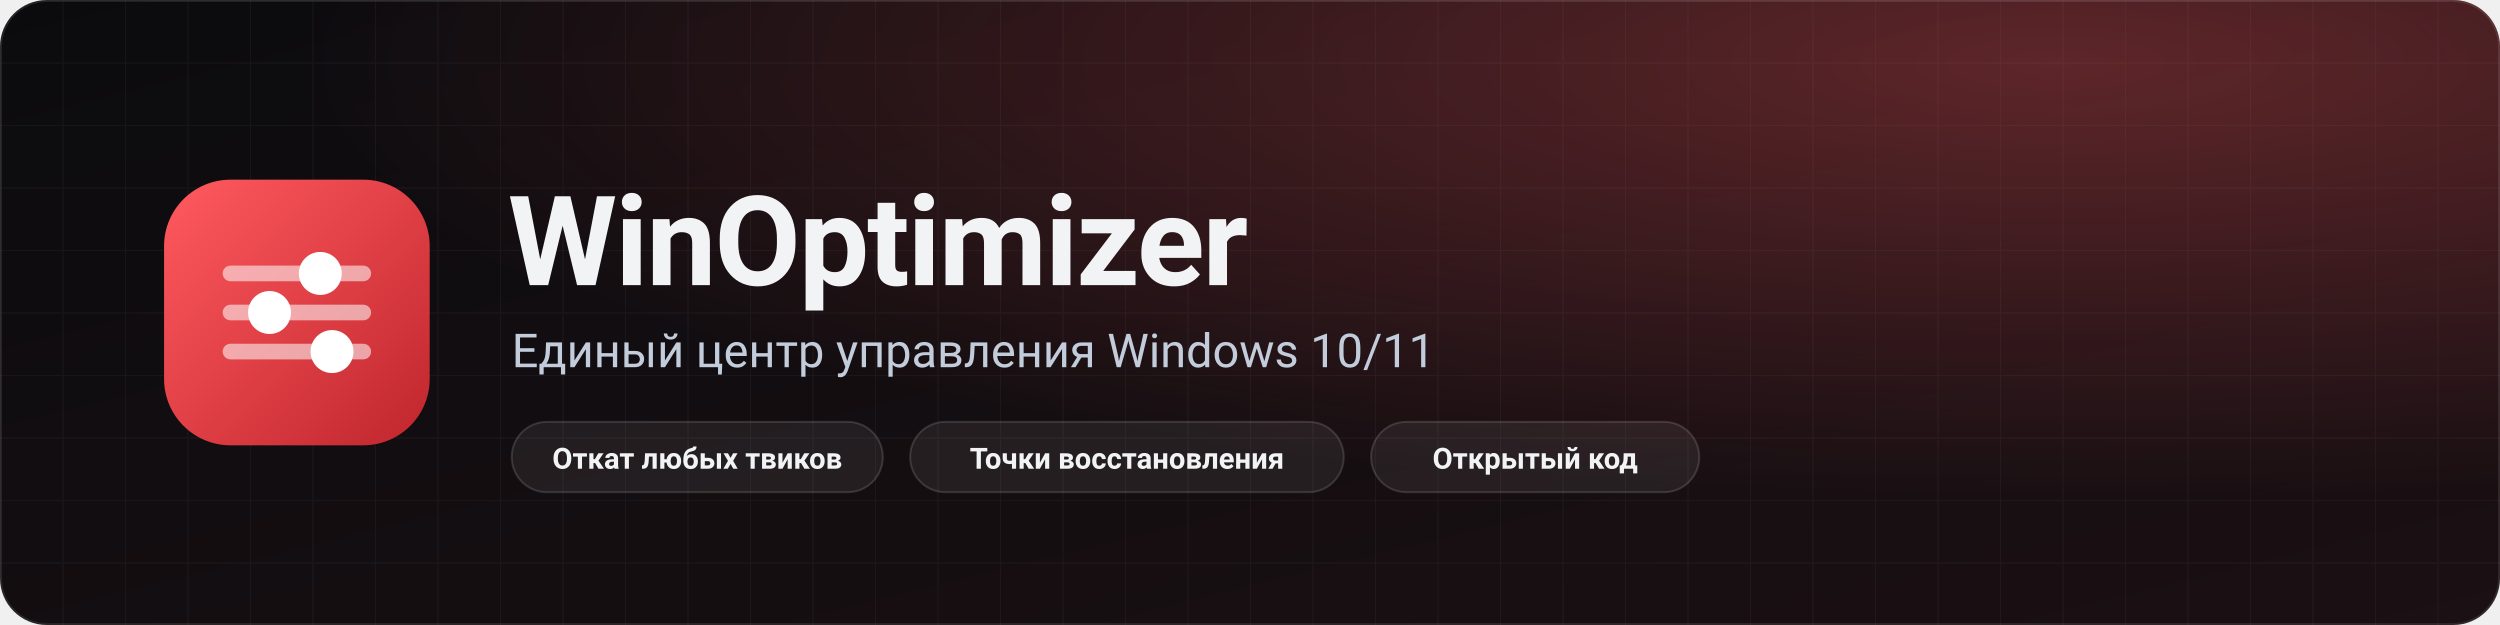
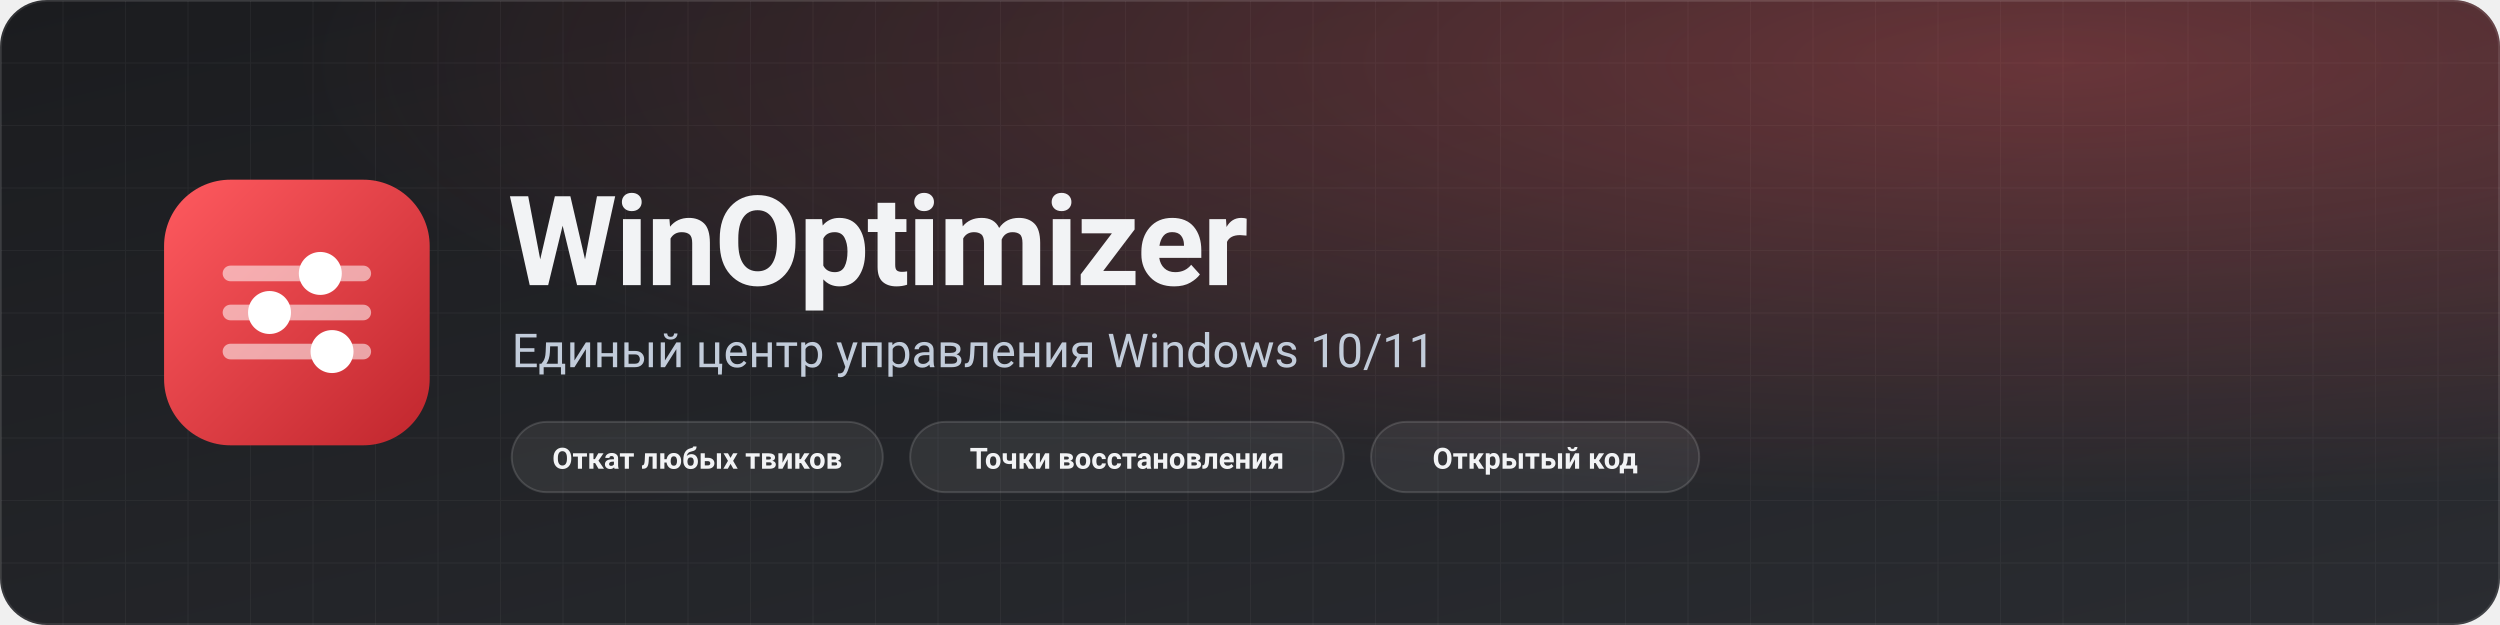
<svg xmlns="http://www.w3.org/2000/svg" width="1280" height="320" viewBox="0 0 1280 320" role="img" aria-label="WinOptimizer — центр управления Windows">
  <defs>
    <linearGradient id="bg" x1="0" y1="0" x2="1" y2="1">
-       <stop offset="0" stop-color="#0B0B0E" />
-       <stop offset="1" stop-color="#1B1013" />
+       <stop offset="0" stop-color="#1B1C1F" />
+       <stop offset="1" stop-color="#2A2C31" />
    </linearGradient>
    <radialGradient id="glow" cx="0.82" cy="0.1" r="0.7">
      <stop offset="0" stop-color="#FF5A5F" stop-opacity="0.32" />
      <stop offset="1" stop-color="#FF5A5F" stop-opacity="0" />
    </radialGradient>
    <linearGradient id="accent" x1="0" y1="0" x2="1" y2="1">
      <stop offset="0" stop-color="#FF5A5F" />
      <stop offset="1" stop-color="#C0262D" />
    </linearGradient>
    <pattern id="grid" width="32" height="32" patternUnits="userSpaceOnUse">
      <path d="M32 0H0V32" fill="none" stroke="#FFFFFF" stroke-opacity="0.04" />
    </pattern>
  </defs>
  <rect width="1280" height="320" rx="24" fill="url(#bg)" />
  <rect width="1280" height="320" rx="24" fill="url(#grid)" />
  <rect width="1280" height="320" rx="24" fill="url(#glow)" />
  <rect x="0.5" y="0.5" width="1279" height="319" rx="23.5" fill="none" stroke="#FFFFFF" stroke-opacity="0.10" />
  <g transform="translate(84 92)">
    <rect width="136" height="136" rx="34" fill="url(#accent)" />
    <g stroke="#FFFFFF" stroke-width="8" stroke-linecap="round">
      <path d="M34 48H102" stroke-opacity="0.55" />
      <path d="M34 68H102" stroke-opacity="0.55" />
      <path d="M34 88H102" stroke-opacity="0.55" />
    </g>
    <g fill="#FFFFFF">
      <circle cx="80" cy="48" r="11" />
      <circle cx="54" cy="68" r="11" />
      <circle cx="86" cy="88" r="11" />
    </g>
  </g>
  <g font-family="'Segoe UI Variable Display','Segoe UI',system-ui,-apple-system,Roboto,Helvetica,Arial,sans-serif">
    <text x="260" y="146" font-size="64" font-weight="700" fill="#F2F3F5" letter-spacing="-1">WinOptimizer</text>
    <text x="262" y="188" font-size="24" fill="#C2CCDA">Единый центр управления Windows 10/11</text>
    <g font-size="15" font-weight="600">
      <g transform="translate(262 216)">
        <rect width="190" height="36" rx="18" fill="#FFFFFF" fill-opacity="0.07" stroke="#FFFFFF" stroke-opacity="0.14" />
        <text x="95" y="24" text-anchor="middle" fill="#F2F3F5">Откат любых твиков</text>
      </g>
      <g transform="translate(466 216)">
        <rect width="222" height="36" rx="18" fill="#FFFFFF" fill-opacity="0.07" stroke="#FFFFFF" stroke-opacity="0.14" />
        <text x="111" y="24" text-anchor="middle" fill="#F2F3F5">Точки восстановления</text>
      </g>
      <g transform="translate(702 216)">
        <rect width="168" height="36" rx="18" fill="#FFFFFF" fill-opacity="0.07" stroke="#FFFFFF" stroke-opacity="0.14" />
        <text x="84" y="24" text-anchor="middle" fill="#F2F3F5">Открытый код</text>
      </g>
    </g>
  </g>
</svg>
